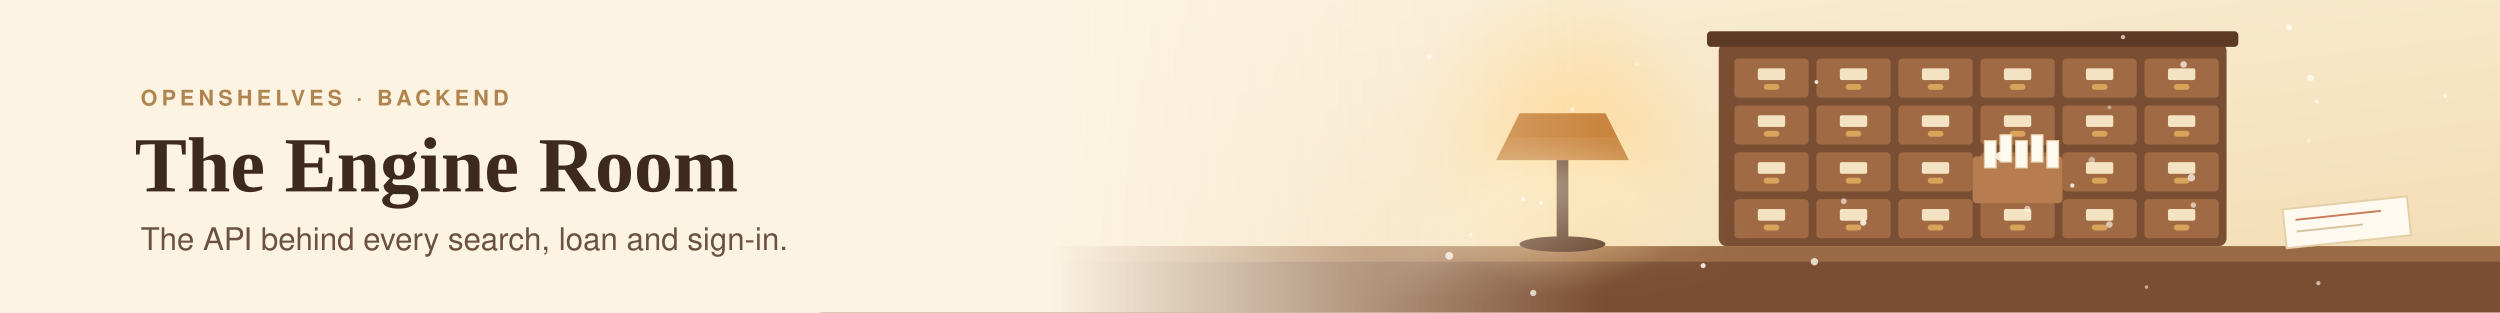
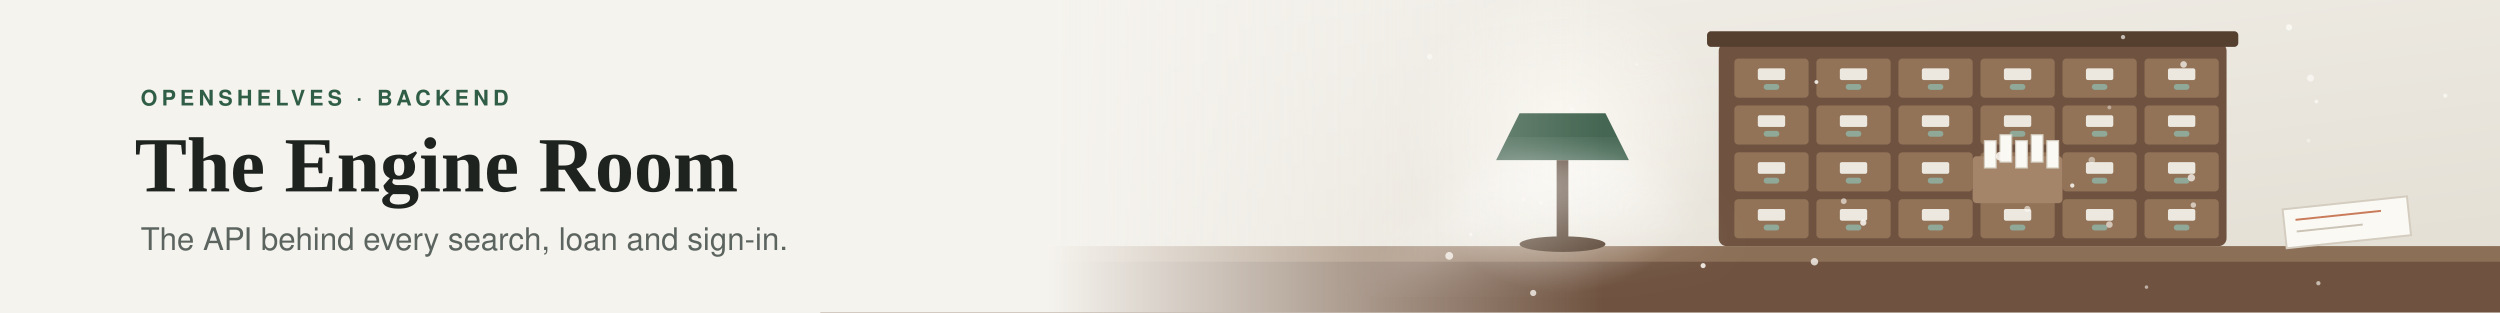
<svg xmlns="http://www.w3.org/2000/svg" width="1280" height="160" viewBox="0 0 1280 160" font-family="'DM Sans', -apple-system, BlinkMacSystemFont, 'Segoe UI', Helvetica, Arial, sans-serif" role="img">
  <defs>
    <linearGradient id="beam" x1="0" y1="0" x2="0.6" y2="1">
-       <stop offset="0" stop-color="#fff6dc" stop-opacity=".7" />
-       <stop offset="1" stop-color="#fff6dc" stop-opacity="0" />
+       <stop offset="0" stop-color="#ffffff" stop-opacity=".7" />
+       <stop offset="1" stop-color="#ffffff" stop-opacity="0" />
    </linearGradient>
    <filter id="soft" x="-20%" y="-20%" width="140%" height="140%">
      <feGaussianBlur stdDeviation="10" />
    </filter>
    <linearGradient id="bg" x1="0" y1="0" x2="1" y2="1">
-       <stop offset="0" stop-color="#fcf3e2" />
-       <stop offset="1" stop-color="#f3dbb0" />
+       <stop offset="0" stop-color="#f5f3ee" />
+       <stop offset="1" stop-color="#e2ddd2" />
    </linearGradient>
    <linearGradient id="fade" x1="0" x2="1">
-       <stop offset="0.42" stop-color="#fcf3e2" />
-       <stop offset="0.64" stop-color="#fcf3e2" stop-opacity="0" />
+       <stop offset="0.42" stop-color="#f5f3ee" />
+       <stop offset="0.64" stop-color="#f5f3ee" stop-opacity="0" />
    </linearGradient>
    <radialGradient id="glow" cx=".5" cy=".5" r=".5">
-       <stop offset="0" stop-color="#ffd890" stop-opacity=".8" />
-       <stop offset="1" stop-color="#ffd890" stop-opacity="0" />
+       <stop offset="0" stop-color="#fffdf7" stop-opacity=".8" />
+       <stop offset="1" stop-color="#fffdf7" stop-opacity="0" />
    </radialGradient>
  </defs>
  <rect width="1280" height="160" fill="url(#bg)" />
-   <rect x="420" y="132" width="860" height="28" fill="#7a4e33" />
-   <rect x="420" y="126" width="860" height="8" fill="#9a6a45" />
-   <rect x="880" y="22" width="260" height="104" rx="4" fill="#7a4e33" />
-   <rect x="874" y="16" width="272" height="8" rx="2" fill="#5d3a26" />
-   <rect x="888" y="30" width="38" height="20" rx="2" fill="#a06b44" />
-   <rect x="900" y="35" width="14" height="6" rx="1" fill="#f3e3c2" />
-   <rect x="903" y="43" width="8" height="3" rx="1.5" fill="#d9a35a" />
-   <rect x="888" y="54" width="38" height="20" rx="2" fill="#a06b44" />
-   <rect x="900" y="59" width="14" height="6" rx="1" fill="#f3e3c2" />
-   <rect x="903" y="67" width="8" height="3" rx="1.5" fill="#d9a35a" />
-   <rect x="888" y="78" width="38" height="20" rx="2" fill="#a06b44" />
-   <rect x="900" y="83" width="14" height="6" rx="1" fill="#f3e3c2" />
-   <rect x="903" y="91" width="8" height="3" rx="1.5" fill="#d9a35a" />
-   <rect x="888" y="102" width="38" height="20" rx="2" fill="#a06b44" />
-   <rect x="900" y="107" width="14" height="6" rx="1" fill="#f3e3c2" />
-   <rect x="903" y="115" width="8" height="3" rx="1.5" fill="#d9a35a" />
-   <rect x="930" y="30" width="38" height="20" rx="2" fill="#a06b44" />
-   <rect x="942" y="35" width="14" height="6" rx="1" fill="#f3e3c2" />
-   <rect x="945" y="43" width="8" height="3" rx="1.5" fill="#d9a35a" />
-   <rect x="930" y="54" width="38" height="20" rx="2" fill="#a06b44" />
-   <rect x="942" y="59" width="14" height="6" rx="1" fill="#f3e3c2" />
-   <rect x="945" y="67" width="8" height="3" rx="1.5" fill="#d9a35a" />
-   <rect x="930" y="78" width="38" height="20" rx="2" fill="#a06b44" />
-   <rect x="942" y="83" width="14" height="6" rx="1" fill="#f3e3c2" />
-   <rect x="945" y="91" width="8" height="3" rx="1.5" fill="#d9a35a" />
-   <rect x="930" y="102" width="38" height="20" rx="2" fill="#a06b44" />
-   <rect x="942" y="107" width="14" height="6" rx="1" fill="#f3e3c2" />
-   <rect x="945" y="115" width="8" height="3" rx="1.5" fill="#d9a35a" />
-   <rect x="972" y="30" width="38" height="20" rx="2" fill="#a06b44" />
-   <rect x="984" y="35" width="14" height="6" rx="1" fill="#f3e3c2" />
-   <rect x="987" y="43" width="8" height="3" rx="1.5" fill="#d9a35a" />
-   <rect x="972" y="54" width="38" height="20" rx="2" fill="#a06b44" />
-   <rect x="984" y="59" width="14" height="6" rx="1" fill="#f3e3c2" />
-   <rect x="987" y="67" width="8" height="3" rx="1.5" fill="#d9a35a" />
-   <rect x="972" y="78" width="38" height="20" rx="2" fill="#a06b44" />
-   <rect x="984" y="83" width="14" height="6" rx="1" fill="#f3e3c2" />
-   <rect x="987" y="91" width="8" height="3" rx="1.5" fill="#d9a35a" />
-   <rect x="972" y="102" width="38" height="20" rx="2" fill="#a06b44" />
-   <rect x="984" y="107" width="14" height="6" rx="1" fill="#f3e3c2" />
-   <rect x="987" y="115" width="8" height="3" rx="1.5" fill="#d9a35a" />
-   <rect x="1014" y="30" width="38" height="20" rx="2" fill="#a06b44" />
-   <rect x="1026" y="35" width="14" height="6" rx="1" fill="#f3e3c2" />
-   <rect x="1029" y="43" width="8" height="3" rx="1.5" fill="#d9a35a" />
-   <rect x="1014" y="54" width="38" height="20" rx="2" fill="#a06b44" />
-   <rect x="1026" y="59" width="14" height="6" rx="1" fill="#f3e3c2" />
-   <rect x="1029" y="67" width="8" height="3" rx="1.5" fill="#d9a35a" />
-   <rect x="1014" y="78" width="38" height="20" rx="2" fill="#a06b44" />
-   <rect x="1026" y="83" width="14" height="6" rx="1" fill="#f3e3c2" />
-   <rect x="1029" y="91" width="8" height="3" rx="1.5" fill="#d9a35a" />
-   <rect x="1014" y="102" width="38" height="20" rx="2" fill="#a06b44" />
-   <rect x="1026" y="107" width="14" height="6" rx="1" fill="#f3e3c2" />
-   <rect x="1029" y="115" width="8" height="3" rx="1.5" fill="#d9a35a" />
-   <rect x="1056" y="30" width="38" height="20" rx="2" fill="#a06b44" />
-   <rect x="1068" y="35" width="14" height="6" rx="1" fill="#f3e3c2" />
-   <rect x="1071" y="43" width="8" height="3" rx="1.5" fill="#d9a35a" />
-   <rect x="1056" y="54" width="38" height="20" rx="2" fill="#a06b44" />
-   <rect x="1068" y="59" width="14" height="6" rx="1" fill="#f3e3c2" />
-   <rect x="1071" y="67" width="8" height="3" rx="1.5" fill="#d9a35a" />
-   <rect x="1056" y="78" width="38" height="20" rx="2" fill="#a06b44" />
-   <rect x="1068" y="83" width="14" height="6" rx="1" fill="#f3e3c2" />
-   <rect x="1071" y="91" width="8" height="3" rx="1.5" fill="#d9a35a" />
-   <rect x="1056" y="102" width="38" height="20" rx="2" fill="#a06b44" />
-   <rect x="1068" y="107" width="14" height="6" rx="1" fill="#f3e3c2" />
-   <rect x="1071" y="115" width="8" height="3" rx="1.5" fill="#d9a35a" />
-   <rect x="1098" y="30" width="38" height="20" rx="2" fill="#a06b44" />
-   <rect x="1110" y="35" width="14" height="6" rx="1" fill="#f3e3c2" />
-   <rect x="1113" y="43" width="8" height="3" rx="1.5" fill="#d9a35a" />
-   <rect x="1098" y="54" width="38" height="20" rx="2" fill="#a06b44" />
-   <rect x="1110" y="59" width="14" height="6" rx="1" fill="#f3e3c2" />
-   <rect x="1113" y="67" width="8" height="3" rx="1.5" fill="#d9a35a" />
-   <rect x="1098" y="78" width="38" height="20" rx="2" fill="#a06b44" />
-   <rect x="1110" y="83" width="14" height="6" rx="1" fill="#f3e3c2" />
-   <rect x="1113" y="91" width="8" height="3" rx="1.5" fill="#d9a35a" />
-   <rect x="1098" y="102" width="38" height="20" rx="2" fill="#a06b44" />
-   <rect x="1110" y="107" width="14" height="6" rx="1" fill="#f3e3c2" />
-   <rect x="1113" y="115" width="8" height="3" rx="1.5" fill="#d9a35a" />
-   <rect x="1010" y="80" width="46" height="24" rx="2" fill="#b77d50" />
-   <rect x="1016" y="72" width="6" height="14" fill="#fffaf0" stroke="#e3cfa8" stroke-width=".6" />
-   <rect x="1024" y="69" width="6" height="14" fill="#fffaf0" stroke="#e3cfa8" stroke-width=".6" />
-   <rect x="1032" y="72" width="6" height="14" fill="#fffaf0" stroke="#e3cfa8" stroke-width=".6" />
-   <rect x="1040" y="69" width="6" height="14" fill="#fffaf0" stroke="#e3cfa8" stroke-width=".6" />
-   <rect x="1048" y="72" width="6" height="14" fill="#fffaf0" stroke="#e3cfa8" stroke-width=".6" />
+   <rect x="420" y="132" width="860" height="28" fill="#6f5340" />
+   <rect x="420" y="126" width="860" height="8" fill="#8c6f57" />
+   <rect x="880" y="22" width="260" height="104" rx="4" fill="#6f5340" />
+   <rect x="874" y="16" width="272" height="8" rx="2" fill="#55402f" />
+   <rect x="888" y="30" width="38" height="20" rx="2" fill="#927358" />
+   <rect x="900" y="35" width="14" height="6" rx="1" fill="#ece8e0" />
+   <rect x="903" y="43" width="8" height="3" rx="1.5" fill="#8fa898" />
+   <rect x="888" y="54" width="38" height="20" rx="2" fill="#927358" />
+   <rect x="900" y="59" width="14" height="6" rx="1" fill="#ece8e0" />
+   <rect x="903" y="67" width="8" height="3" rx="1.5" fill="#8fa898" />
+   <rect x="888" y="78" width="38" height="20" rx="2" fill="#927358" />
+   <rect x="900" y="83" width="14" height="6" rx="1" fill="#ece8e0" />
+   <rect x="903" y="91" width="8" height="3" rx="1.5" fill="#8fa898" />
+   <rect x="888" y="102" width="38" height="20" rx="2" fill="#927358" />
+   <rect x="900" y="107" width="14" height="6" rx="1" fill="#ece8e0" />
+   <rect x="903" y="115" width="8" height="3" rx="1.5" fill="#8fa898" />
+   <rect x="930" y="30" width="38" height="20" rx="2" fill="#927358" />
+   <rect x="942" y="35" width="14" height="6" rx="1" fill="#ece8e0" />
+   <rect x="945" y="43" width="8" height="3" rx="1.5" fill="#8fa898" />
+   <rect x="930" y="54" width="38" height="20" rx="2" fill="#927358" />
+   <rect x="942" y="59" width="14" height="6" rx="1" fill="#ece8e0" />
+   <rect x="945" y="67" width="8" height="3" rx="1.5" fill="#8fa898" />
+   <rect x="930" y="78" width="38" height="20" rx="2" fill="#927358" />
+   <rect x="942" y="83" width="14" height="6" rx="1" fill="#ece8e0" />
+   <rect x="945" y="91" width="8" height="3" rx="1.5" fill="#8fa898" />
+   <rect x="930" y="102" width="38" height="20" rx="2" fill="#927358" />
+   <rect x="942" y="107" width="14" height="6" rx="1" fill="#ece8e0" />
+   <rect x="945" y="115" width="8" height="3" rx="1.5" fill="#8fa898" />
+   <rect x="972" y="30" width="38" height="20" rx="2" fill="#927358" />
+   <rect x="984" y="35" width="14" height="6" rx="1" fill="#ece8e0" />
+   <rect x="987" y="43" width="8" height="3" rx="1.5" fill="#8fa898" />
+   <rect x="972" y="54" width="38" height="20" rx="2" fill="#927358" />
+   <rect x="984" y="59" width="14" height="6" rx="1" fill="#ece8e0" />
+   <rect x="987" y="67" width="8" height="3" rx="1.5" fill="#8fa898" />
+   <rect x="972" y="78" width="38" height="20" rx="2" fill="#927358" />
+   <rect x="984" y="83" width="14" height="6" rx="1" fill="#ece8e0" />
+   <rect x="987" y="91" width="8" height="3" rx="1.5" fill="#8fa898" />
+   <rect x="972" y="102" width="38" height="20" rx="2" fill="#927358" />
+   <rect x="984" y="107" width="14" height="6" rx="1" fill="#ece8e0" />
+   <rect x="987" y="115" width="8" height="3" rx="1.5" fill="#8fa898" />
+   <rect x="1014" y="30" width="38" height="20" rx="2" fill="#927358" />
+   <rect x="1026" y="35" width="14" height="6" rx="1" fill="#ece8e0" />
+   <rect x="1029" y="43" width="8" height="3" rx="1.5" fill="#8fa898" />
+   <rect x="1014" y="54" width="38" height="20" rx="2" fill="#927358" />
+   <rect x="1026" y="59" width="14" height="6" rx="1" fill="#ece8e0" />
+   <rect x="1029" y="67" width="8" height="3" rx="1.5" fill="#8fa898" />
+   <rect x="1014" y="78" width="38" height="20" rx="2" fill="#927358" />
+   <rect x="1026" y="83" width="14" height="6" rx="1" fill="#ece8e0" />
+   <rect x="1029" y="91" width="8" height="3" rx="1.5" fill="#8fa898" />
+   <rect x="1014" y="102" width="38" height="20" rx="2" fill="#927358" />
+   <rect x="1026" y="107" width="14" height="6" rx="1" fill="#ece8e0" />
+   <rect x="1029" y="115" width="8" height="3" rx="1.5" fill="#8fa898" />
+   <rect x="1056" y="30" width="38" height="20" rx="2" fill="#927358" />
+   <rect x="1068" y="35" width="14" height="6" rx="1" fill="#ece8e0" />
+   <rect x="1071" y="43" width="8" height="3" rx="1.5" fill="#8fa898" />
+   <rect x="1056" y="54" width="38" height="20" rx="2" fill="#927358" />
+   <rect x="1068" y="59" width="14" height="6" rx="1" fill="#ece8e0" />
+   <rect x="1071" y="67" width="8" height="3" rx="1.5" fill="#8fa898" />
+   <rect x="1056" y="78" width="38" height="20" rx="2" fill="#927358" />
+   <rect x="1068" y="83" width="14" height="6" rx="1" fill="#ece8e0" />
+   <rect x="1071" y="91" width="8" height="3" rx="1.5" fill="#8fa898" />
+   <rect x="1056" y="102" width="38" height="20" rx="2" fill="#927358" />
+   <rect x="1068" y="107" width="14" height="6" rx="1" fill="#ece8e0" />
+   <rect x="1071" y="115" width="8" height="3" rx="1.5" fill="#8fa898" />
+   <rect x="1098" y="30" width="38" height="20" rx="2" fill="#927358" />
+   <rect x="1110" y="35" width="14" height="6" rx="1" fill="#ece8e0" />
+   <rect x="1113" y="43" width="8" height="3" rx="1.5" fill="#8fa898" />
+   <rect x="1098" y="54" width="38" height="20" rx="2" fill="#927358" />
+   <rect x="1110" y="59" width="14" height="6" rx="1" fill="#ece8e0" />
+   <rect x="1113" y="67" width="8" height="3" rx="1.5" fill="#8fa898" />
+   <rect x="1098" y="78" width="38" height="20" rx="2" fill="#927358" />
+   <rect x="1110" y="83" width="14" height="6" rx="1" fill="#ece8e0" />
+   <rect x="1113" y="91" width="8" height="3" rx="1.5" fill="#8fa898" />
+   <rect x="1098" y="102" width="38" height="20" rx="2" fill="#927358" />
+   <rect x="1110" y="107" width="14" height="6" rx="1" fill="#ece8e0" />
+   <rect x="1113" y="115" width="8" height="3" rx="1.5" fill="#8fa898" />
+   <rect x="1010" y="80" width="46" height="24" rx="2" fill="#a5856a" />
+   <rect x="1016" y="72" width="6" height="14" fill="#fbf9f4" stroke="#d3ccbf" stroke-width=".6" />
+   <rect x="1024" y="69" width="6" height="14" fill="#fbf9f4" stroke="#d3ccbf" stroke-width=".6" />
+   <rect x="1032" y="72" width="6" height="14" fill="#fbf9f4" stroke="#d3ccbf" stroke-width=".6" />
+   <rect x="1040" y="69" width="6" height="14" fill="#fbf9f4" stroke="#d3ccbf" stroke-width=".6" />
+   <rect x="1048" y="72" width="6" height="14" fill="#fbf9f4" stroke="#d3ccbf" stroke-width=".6" />
  <g transform="rotate(-6 1200 118)">
-     <rect x="1170" y="104" width="64" height="20" fill="#fffaf0" stroke="#e3cfa8" />
+     <rect x="1170" y="104" width="64" height="20" fill="#fbf9f4" stroke="#d3ccbf" />
    <line x1="1176" y1="110" x2="1220" y2="110" stroke="#c97b5a" />
-     <line x1="1176" y1="116" x2="1210" y2="116" stroke="#d8c3a0" />
+     <line x1="1176" y1="116" x2="1210" y2="116" stroke="#cbc3b5" />
  </g>
  <circle cx="800" cy="70" r="80" fill="url(#glow)" />
-   <path d="M778,58 L822,58 L834,82 L766,82Z" fill="#c9853f" />
-   <rect x="797" y="82" width="6" height="40" fill="#5d3a26" />
-   <ellipse cx="800" cy="125" rx="22" ry="4" fill="#5d3a26" />
+   <path d="M778,58 L822,58 L834,82 L766,82Z" fill="#446652" />
+   <rect x="797" y="82" width="6" height="40" fill="#55402f" />
+   <ellipse cx="800" cy="125" rx="22" ry="4" fill="#55402f" />
  <g filter="url(#soft)">
    <polygon points="770,82 830,82 900,140 700,140" fill="url(#beam)" />
  </g>
  <rect width="1280" height="160" fill="url(#fade)" />
-   <circle cx="930" cy="42" r="1.0" fill="#fffaf0" opacity="0.86" />
-   <circle cx="1038" cy="107" r="1.6" fill="#fffaf0" opacity="0.59" />
-   <circle cx="1122" cy="91" r="1.9" fill="#fffaf0" opacity="0.73" />
-   <circle cx="1182" cy="72" r="1.0" fill="#fffaf0" opacity="0.47" />
-   <circle cx="1118" cy="33" r="1.7" fill="#fffaf0" opacity="0.71" />
-   <circle cx="753" cy="120" r="0.8" fill="#fffaf0" opacity="0.83" />
-   <circle cx="1183" cy="40" r="1.8" fill="#fffaf0" opacity="0.77" />
-   <circle cx="789" cy="104" r="1.0" fill="#fffaf0" opacity="0.86" />
-   <circle cx="1099" cy="147" r="0.9" fill="#fffaf0" opacity="0.56" />
-   <circle cx="1061" cy="95" r="1.1" fill="#fffaf0" opacity="0.84" />
-   <circle cx="1186" cy="52" r="1.0" fill="#fffaf0" opacity="0.73" />
-   <circle cx="944" cy="103" r="1.5" fill="#fffaf0" opacity="0.60" />
-   <circle cx="732" cy="29" r="1.4" fill="#fffaf0" opacity="0.76" />
-   <circle cx="954" cy="114" r="1.6" fill="#fffaf0" opacity="0.84" />
-   <circle cx="1080" cy="55" r="1.0" fill="#fffaf0" opacity="0.43" />
-   <circle cx="742" cy="131" r="2.0" fill="#fffaf0" opacity="0.78" />
-   <circle cx="780" cy="102" r="1.0" fill="#fffaf0" opacity="0.84" />
-   <circle cx="1080" cy="115" r="1.7" fill="#fffaf0" opacity="0.61" />
-   <circle cx="1187" cy="145" r="1.1" fill="#fffaf0" opacity="0.62" />
-   <circle cx="1123" cy="105" r="1.4" fill="#fffaf0" opacity="0.63" />
-   <circle cx="1252" cy="49" r="1.1" fill="#fffaf0" opacity="0.74" />
-   <circle cx="872" cy="136" r="1.3" fill="#fffaf0" opacity="0.86" />
-   <circle cx="929" cy="134" r="1.9" fill="#fffaf0" opacity="0.77" />
-   <circle cx="838" cy="33" r="0.8" fill="#fffaf0" opacity="0.49" />
-   <circle cx="1087" cy="19" r="1.1" fill="#fffaf0" opacity="0.68" />
-   <circle cx="805" cy="56" r="1.1" fill="#fffaf0" opacity="0.74" />
-   <circle cx="785" cy="150" r="1.6" fill="#fffaf0" opacity="0.76" />
-   <circle cx="1024" cy="80" r="2.2" fill="#fffaf0" opacity="0.85" />
-   <circle cx="1172" cy="14" r="1.6" fill="#fffaf0" opacity="0.87" />
-   <circle cx="1071" cy="82" r="1.7" fill="#fffaf0" opacity="0.49" />
-   <text x="72" y="54" font-size="11" font-weight="700" letter-spacing="2.2" fill="#b0844f">OPENSHELVES · BACKEND</text>
-   <text x="69" y="98" font-family="Literata, Georgia, 'Times New Roman', serif" font-size="40" font-weight="600" fill="#3e2a1c">The Engine Room</text>
-   <text x="72" y="128" font-size="16" fill="#6b5240">The API behind every search, loan and sign-in.</text>
+   <circle cx="930" cy="42" r="1.0" fill="#fbf9f4" opacity="0.86" />
+   <circle cx="1038" cy="107" r="1.6" fill="#fbf9f4" opacity="0.59" />
+   <circle cx="1122" cy="91" r="1.9" fill="#fbf9f4" opacity="0.73" />
+   <circle cx="1182" cy="72" r="1.0" fill="#fbf9f4" opacity="0.47" />
+   <circle cx="1118" cy="33" r="1.7" fill="#fbf9f4" opacity="0.71" />
+   <circle cx="753" cy="120" r="0.8" fill="#fbf9f4" opacity="0.83" />
+   <circle cx="1183" cy="40" r="1.8" fill="#fbf9f4" opacity="0.77" />
+   <circle cx="789" cy="104" r="1.0" fill="#fbf9f4" opacity="0.86" />
+   <circle cx="1099" cy="147" r="0.9" fill="#fbf9f4" opacity="0.56" />
+   <circle cx="1061" cy="95" r="1.1" fill="#fbf9f4" opacity="0.84" />
+   <circle cx="1186" cy="52" r="1.0" fill="#fbf9f4" opacity="0.73" />
+   <circle cx="944" cy="103" r="1.5" fill="#fbf9f4" opacity="0.60" />
+   <circle cx="732" cy="29" r="1.4" fill="#fbf9f4" opacity="0.76" />
+   <circle cx="954" cy="114" r="1.6" fill="#fbf9f4" opacity="0.84" />
+   <circle cx="1080" cy="55" r="1.0" fill="#fbf9f4" opacity="0.43" />
+   <circle cx="742" cy="131" r="2.0" fill="#fbf9f4" opacity="0.78" />
+   <circle cx="780" cy="102" r="1.0" fill="#fbf9f4" opacity="0.84" />
+   <circle cx="1080" cy="115" r="1.7" fill="#fbf9f4" opacity="0.61" />
+   <circle cx="1187" cy="145" r="1.1" fill="#fbf9f4" opacity="0.62" />
+   <circle cx="1123" cy="105" r="1.4" fill="#fbf9f4" opacity="0.63" />
+   <circle cx="1252" cy="49" r="1.1" fill="#fbf9f4" opacity="0.74" />
+   <circle cx="872" cy="136" r="1.3" fill="#fbf9f4" opacity="0.86" />
+   <circle cx="929" cy="134" r="1.9" fill="#fbf9f4" opacity="0.77" />
+   <circle cx="838" cy="33" r="0.8" fill="#fbf9f4" opacity="0.49" />
+   <circle cx="1087" cy="19" r="1.1" fill="#fbf9f4" opacity="0.68" />
+   <circle cx="805" cy="56" r="1.1" fill="#fbf9f4" opacity="0.74" />
+   <circle cx="785" cy="150" r="1.6" fill="#fbf9f4" opacity="0.76" />
+   <circle cx="1024" cy="80" r="2.2" fill="#fbf9f4" opacity="0.85" />
+   <circle cx="1172" cy="14" r="1.6" fill="#fbf9f4" opacity="0.87" />
+   <circle cx="1071" cy="82" r="1.7" fill="#fbf9f4" opacity="0.49" />
+   <text x="72" y="54" font-size="11" font-weight="700" letter-spacing="2.2" fill="#2f5d45">OPENSHELVES · BACKEND</text>
+   <text x="69" y="98" font-family="Literata, Georgia, 'Times New Roman', serif" font-size="40" font-weight="600" fill="#1e2320">The Engine Room</text>
+   <text x="72" y="128" font-size="16" fill="#5c6460">The API behind every search, loan and sign-in.</text>
</svg>
